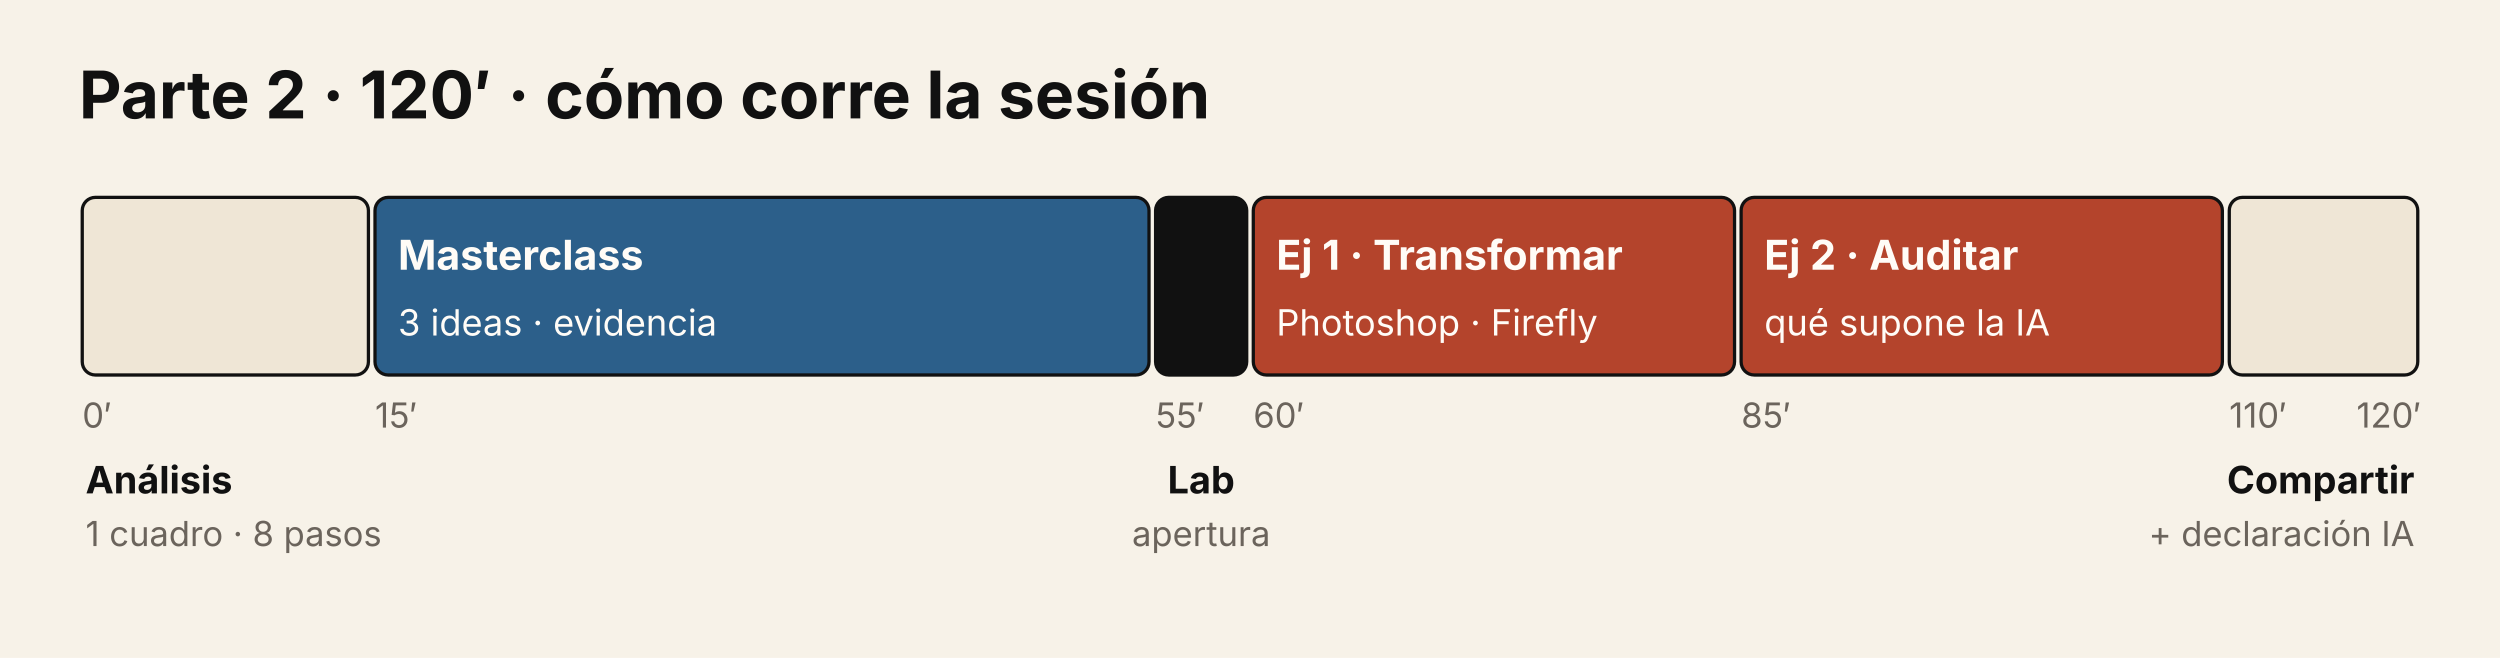
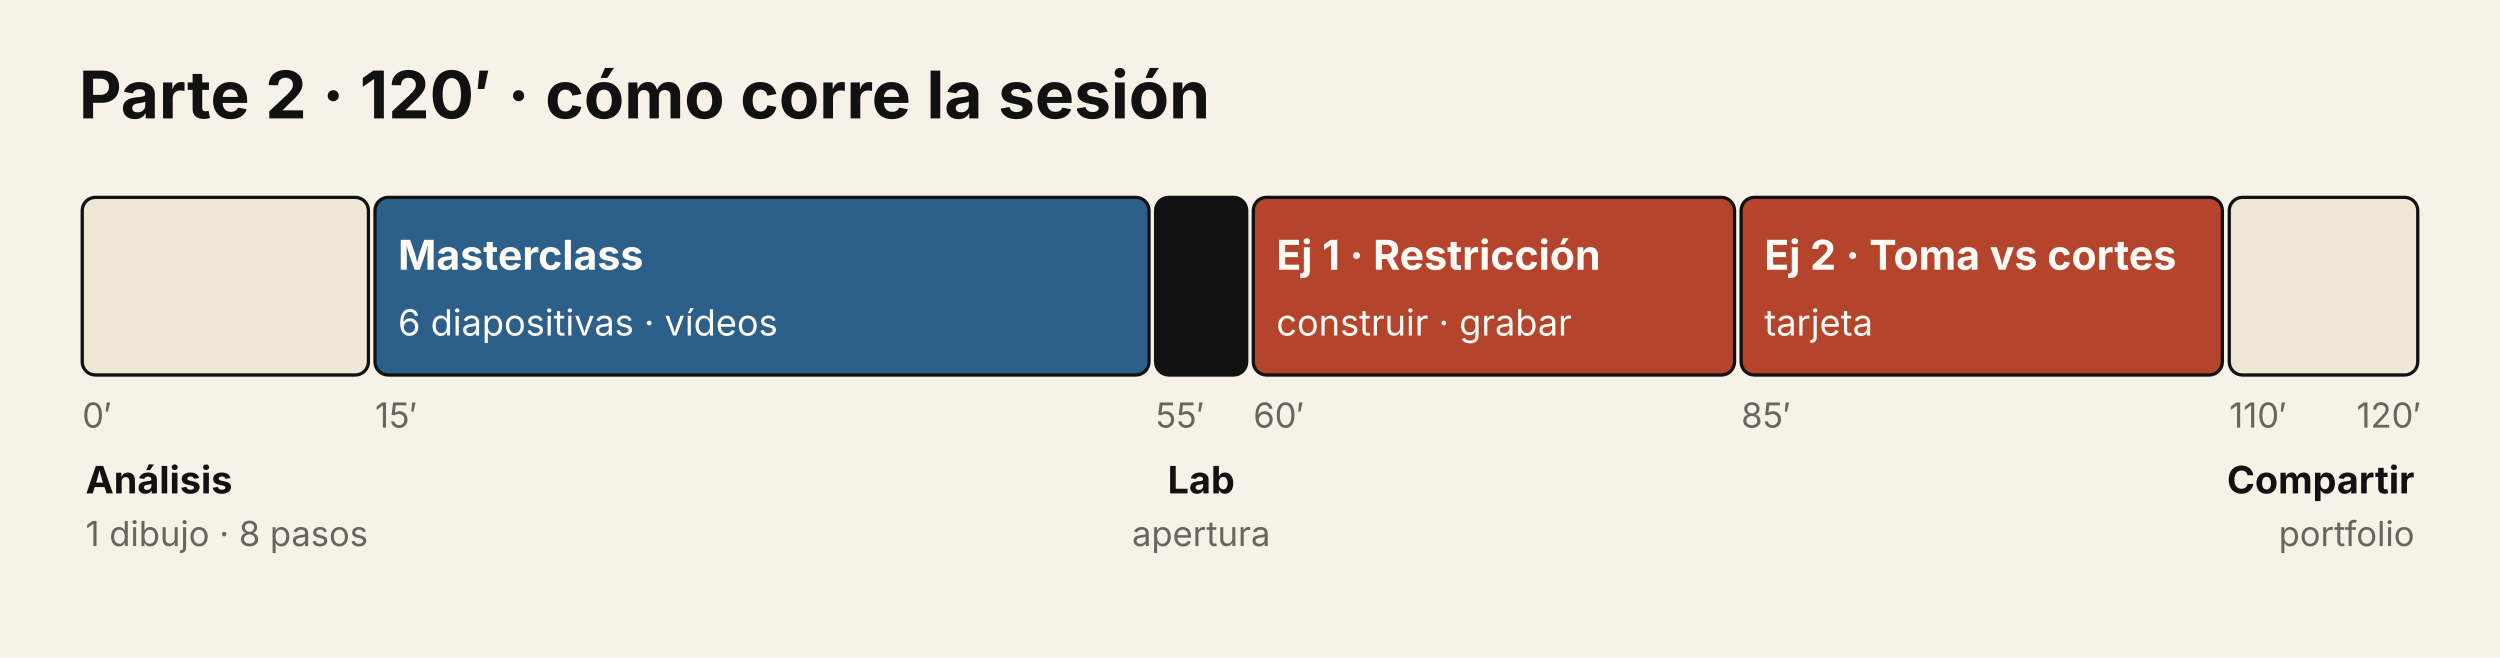
<svg xmlns="http://www.w3.org/2000/svg" viewBox="0 0 760 200" role="img" aria-labelledby="t d">
  <rect width="760" height="200" fill="#F7F2E8" />
  <g font-family="ui-sans-serif, system-ui, -apple-system, 'Segoe UI', sans-serif">
    <text x="24" y="36" fill="#111111" font-size="20" text-anchor="start" font-weight="700">Parte 2 · 120′ · cómo corre la sesión</text>
    <rect x="25.0" y="60" width="87.0" height="54" rx="4" fill="#EFE6D6" stroke="#111111" stroke-width="1" />
    <text x="26.0" y="150" fill="#111111" font-size="11.5" text-anchor="start" font-weight="700">Análisis</text>
-     <text x="26.0" y="166" fill="#6B645C" font-size="10.5" text-anchor="start" font-weight="400">1 cuadro · 8 pasos</text>
+     <text x="26.0" y="166" fill="#6B645C" font-size="10.5" text-anchor="start" font-weight="400">1 dibujo · 8 pasos</text>
    <text x="25.0" y="130" fill="#6B645C" font-size="10.5" text-anchor="start" font-weight="400">0′</text>
    <rect x="114.0" y="60" width="235.3" height="54" rx="4" fill="#2C5F8A" stroke="#111111" stroke-width="1" />
    <text x="121.0" y="82" fill="#FFFCF7" font-size="12.5" text-anchor="start" font-weight="700">Masterclass</text>
-     <text x="121.0" y="102" fill="#FFFCF7" font-size="11" text-anchor="start" font-weight="400">3 ideas · evidencia</text>
+     <text x="121.0" y="102" fill="#FFFCF7" font-size="11" text-anchor="start" font-weight="400">6 diapositivas · vídeos</text>
    <text x="114.0" y="130" fill="#6B645C" font-size="10.5" text-anchor="start" font-weight="400">15′</text>
    <rect x="351.3" y="60" width="27.7" height="54" rx="4" fill="#111111" stroke="#111111" stroke-width="1" />
    <text x="365.167" y="150" fill="#111111" font-size="11.5" text-anchor="middle" font-weight="700">Lab</text>
    <text x="365.167" y="166" fill="#6B645C" font-size="10.5" text-anchor="middle" font-weight="400">apertura</text>
    <text x="351.333" y="130" fill="#6B645C" font-size="10.5" text-anchor="start" font-weight="400">55′</text>
    <rect x="381.0" y="60" width="146.3" height="54" rx="4" fill="#B4442C" stroke="#111111" stroke-width="1" />
-     <text x="388.0" y="82" fill="#FFFCF7" font-size="12.5" text-anchor="start" font-weight="700">Ej 1 · Transformar</text>
-     <text x="388.0" y="102" fill="#FFFCF7" font-size="11" text-anchor="start" font-weight="400">Photoshop · Firefly</text>
+     <text x="388.0" y="82" fill="#FFFCF7" font-size="12.5" text-anchor="start" font-weight="700">Ej 1 · Restricción</text>
+     <text x="388.0" y="102" fill="#FFFCF7" font-size="11" text-anchor="start" font-weight="400">construir · grabar</text>
    <text x="381.0" y="130" fill="#6B645C" font-size="10.5" text-anchor="start" font-weight="400">60′</text>
    <rect x="529.3" y="60" width="146.3" height="54" rx="4" fill="#B4442C" stroke="#111111" stroke-width="1" />
-     <text x="536.333" y="82" fill="#FFFCF7" font-size="12.5" text-anchor="start" font-weight="700">Ej 2 · Auditar</text>
-     <text x="536.333" y="102" fill="#FFFCF7" font-size="11" text-anchor="start" font-weight="400">qué supone la IA</text>
+     <text x="536.333" y="82" fill="#FFFCF7" font-size="12.5" text-anchor="start" font-weight="700">Ej 2 · Toma vs cortes</text>
+     <text x="536.333" y="102" fill="#FFFCF7" font-size="11" text-anchor="start" font-weight="400">tarjeta</text>
    <text x="529.333" y="130" fill="#6B645C" font-size="10.5" text-anchor="start" font-weight="400">85′</text>
    <rect x="677.7" y="60" width="57.3" height="54" rx="4" fill="#EFE6D6" stroke="#111111" stroke-width="1" />
    <text x="734.0" y="150" fill="#111111" font-size="11.5" text-anchor="end" font-weight="700">Compartir</text>
-     <text x="734.0" y="166" fill="#6B645C" font-size="10.5" text-anchor="end" font-weight="400">+ declaración IA</text>
+     <text x="734.0" y="166" fill="#6B645C" font-size="10.5" text-anchor="end" font-weight="400">portfolio</text>
    <text x="677.667" y="130" fill="#6B645C" font-size="10.5" text-anchor="start" font-weight="400">110′</text>
    <text x="736" y="130" fill="#6B645C" font-size="10.5" text-anchor="end" font-weight="400">120′</text>
  </g>
</svg>
